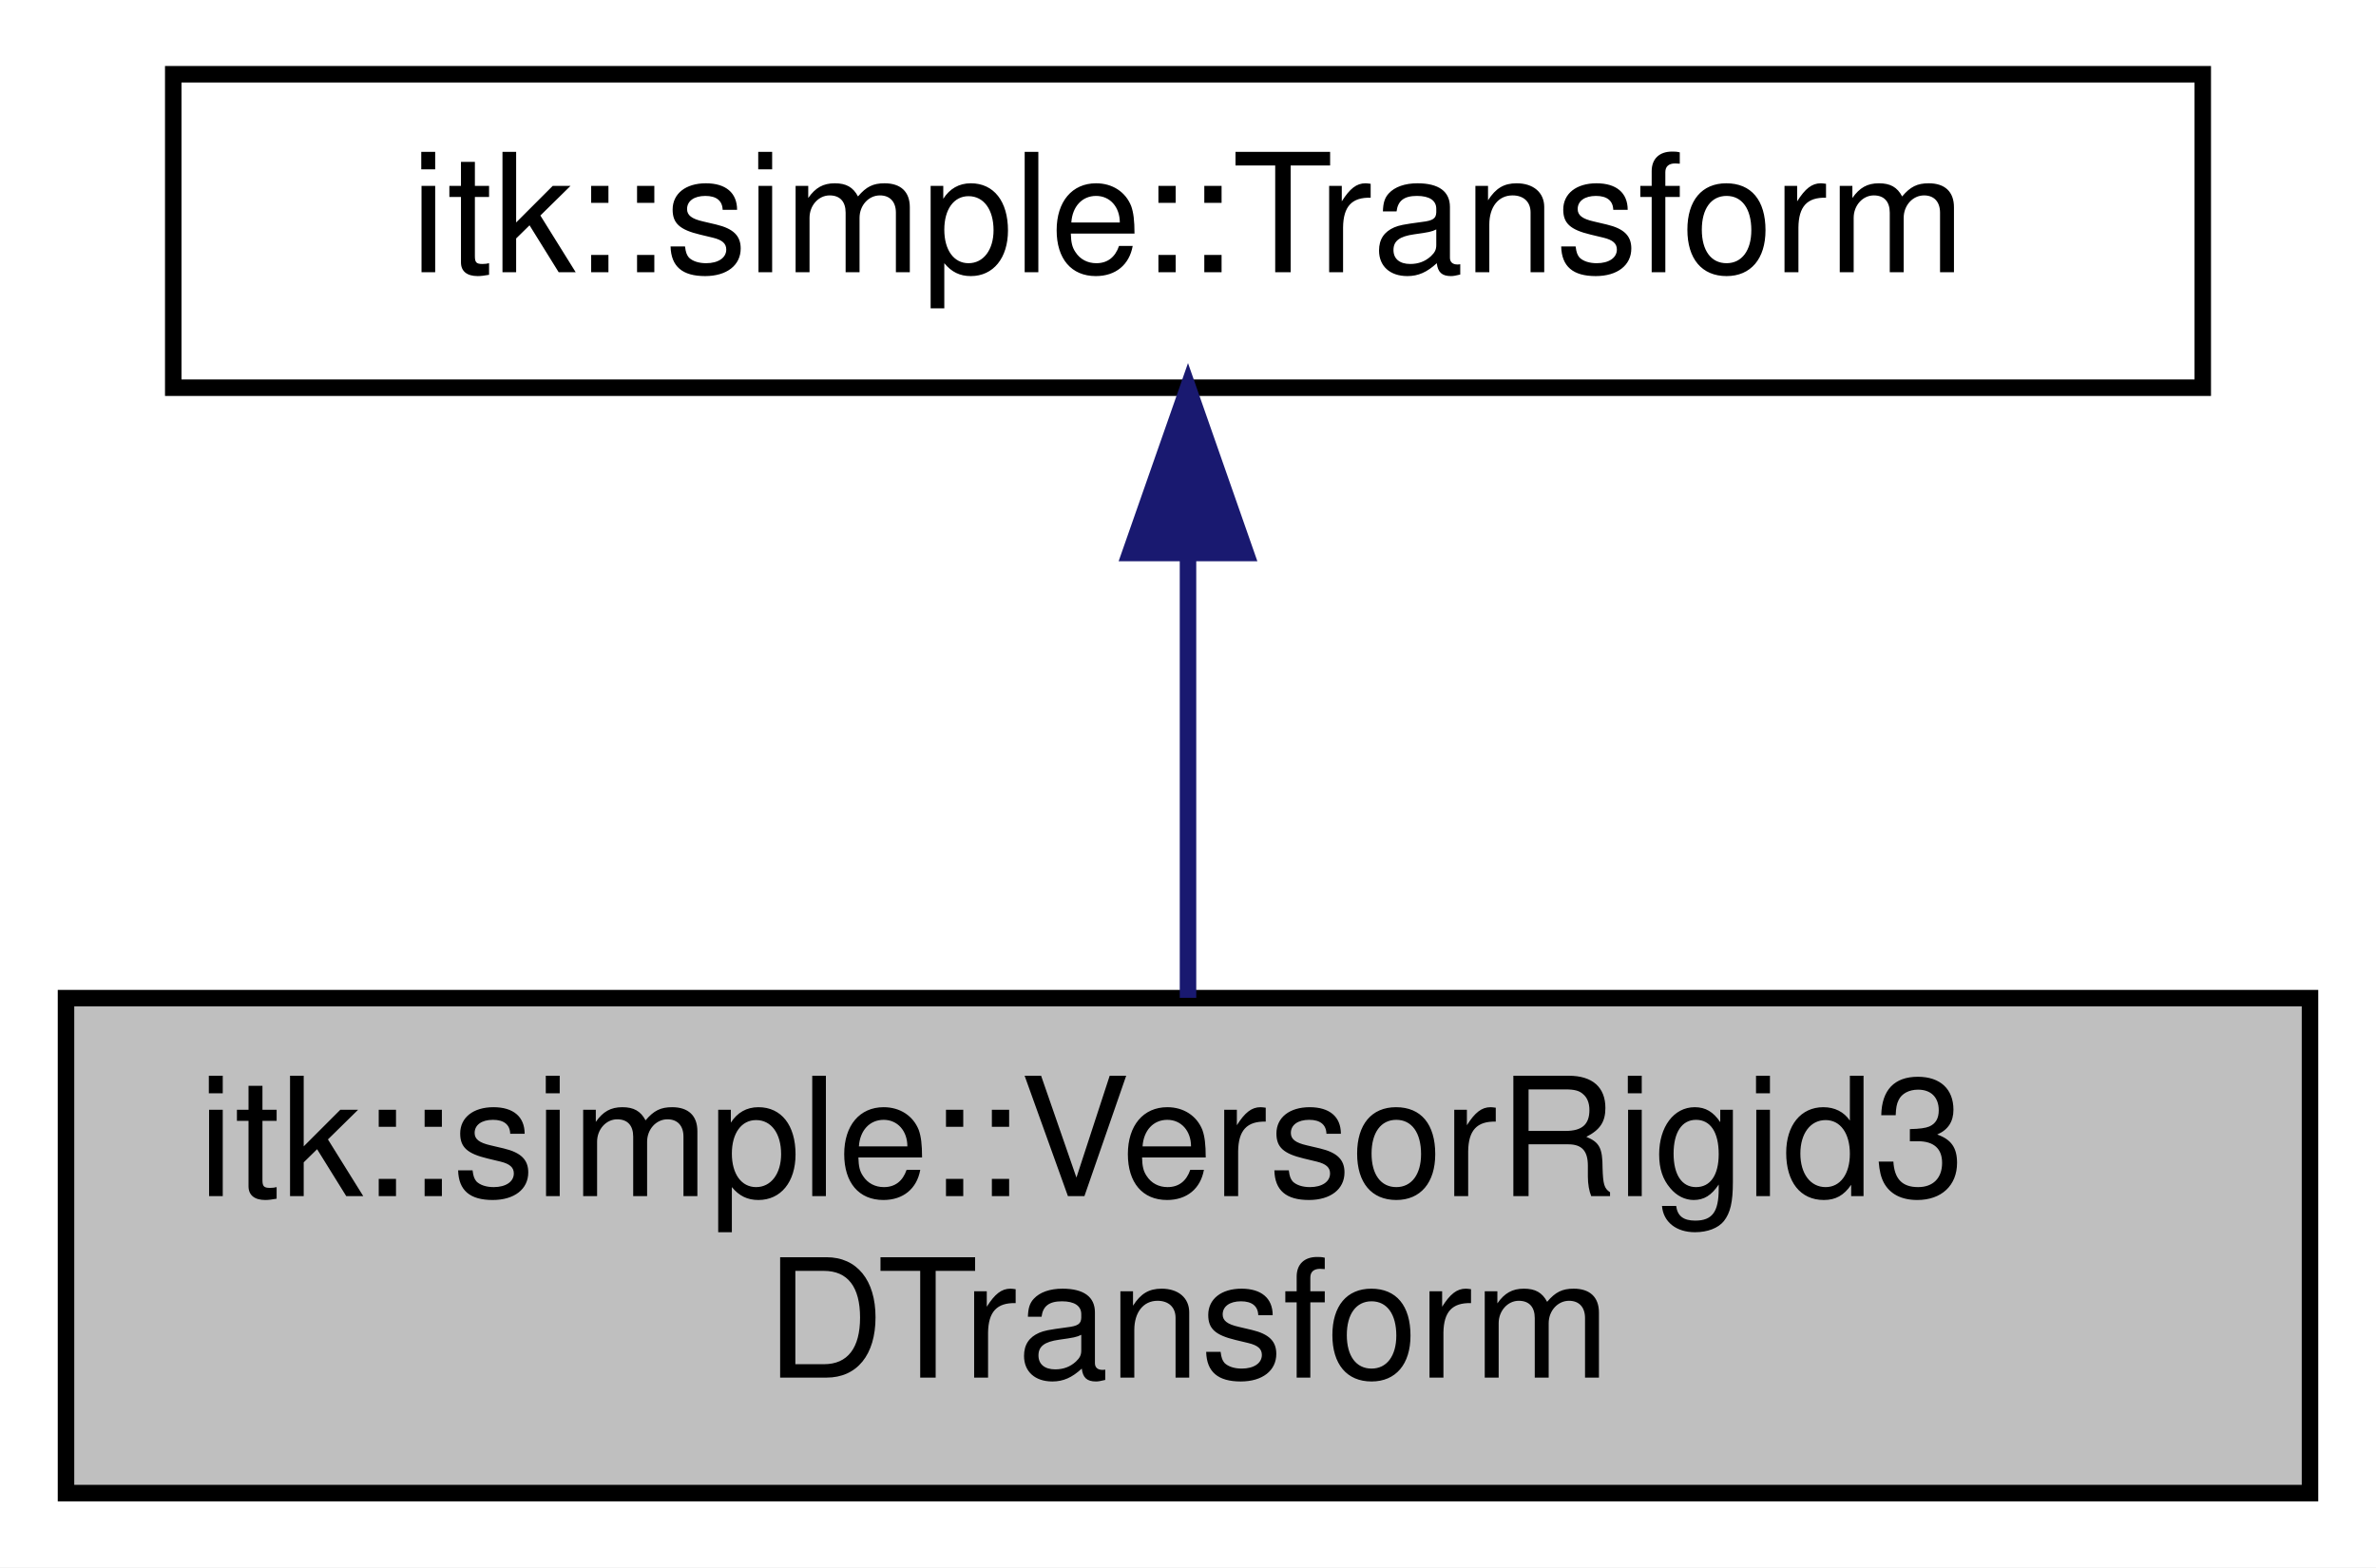
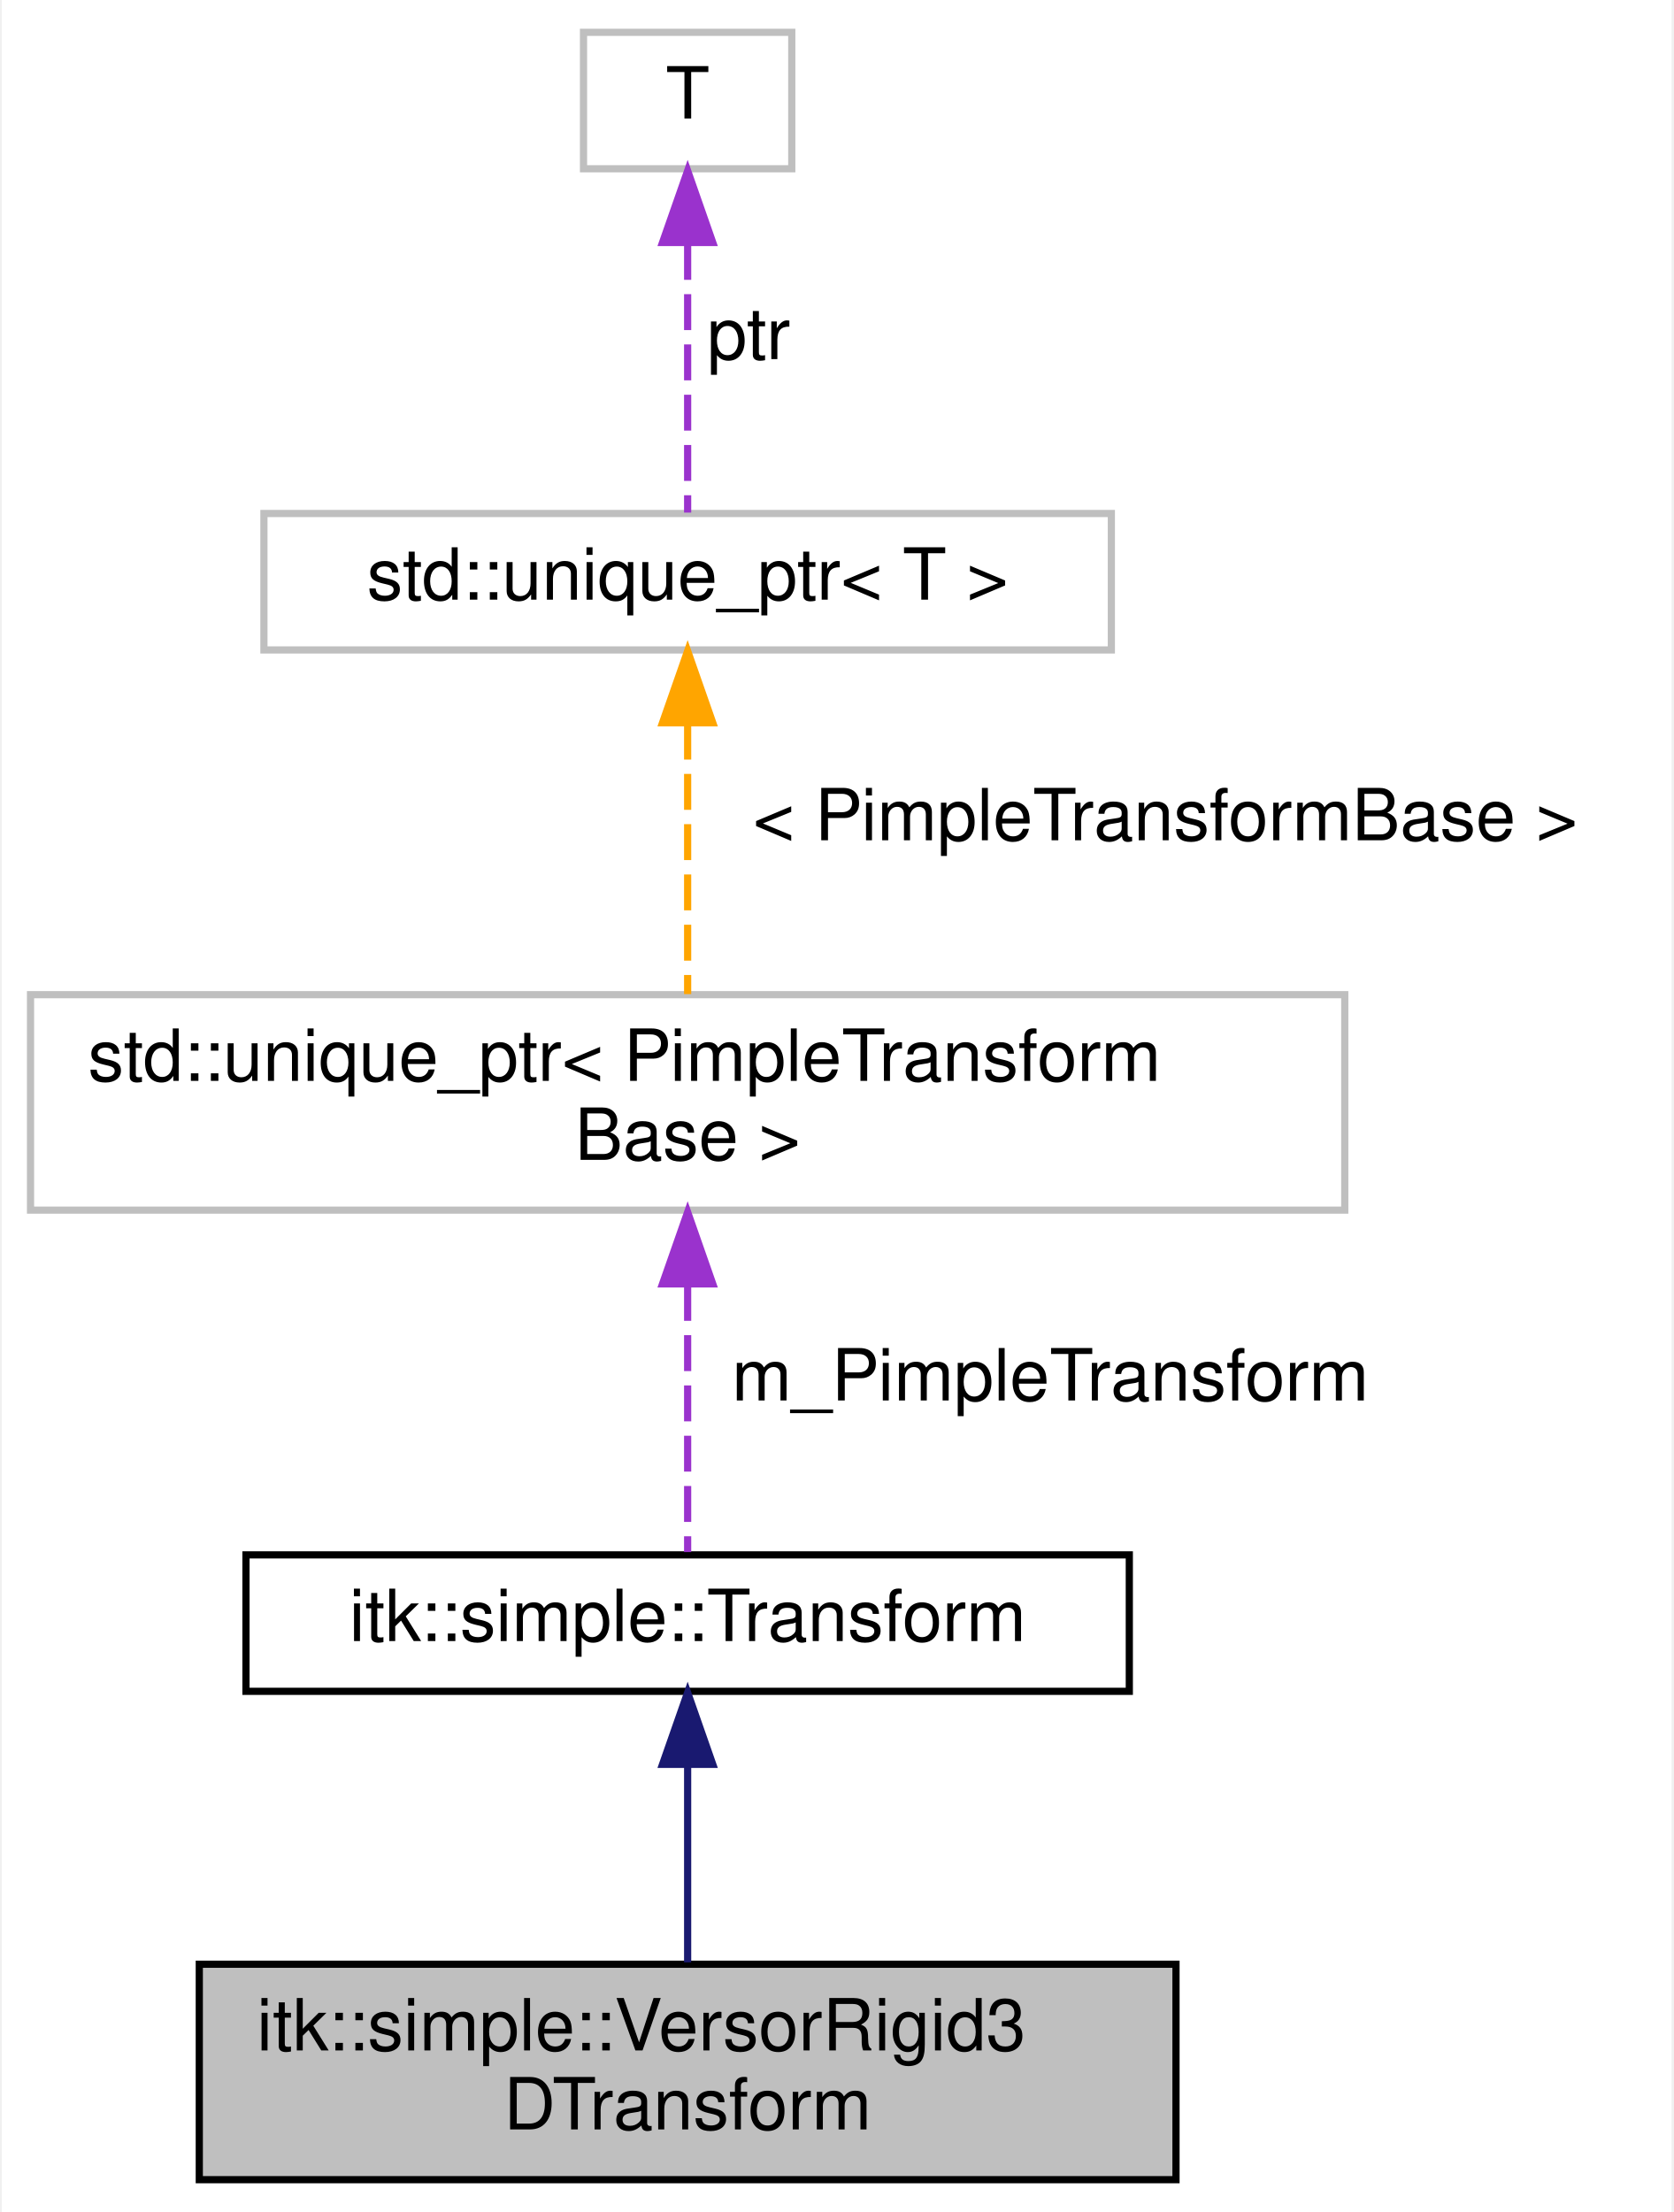
- <svg xmlns="http://www.w3.org/2000/svg" xmlns:xlink="http://www.w3.org/1999/xlink" width="144pt" height="95pt" viewBox="0.00 0.00 144.00 95.00">
-   <g id="graph0" class="graph" transform="scale(1 1) rotate(0) translate(4 91)">
-     <polygon fill="white" stroke="transparent" points="-4,4 -4,-91 140,-91 140,4 -4,4" />
+ <svg xmlns="http://www.w3.org/2000/svg" xmlns:xlink="http://www.w3.org/1999/xlink" width="233pt" height="308pt" viewBox="0.00 0.00 232.50 308.00">
+   <g id="graph0" class="graph" transform="scale(1 1) rotate(0) translate(4 304)">
+     <polygon fill="white" stroke="transparent" points="-4,4 -4,-304 228.5,-304 228.5,4 -4,4" />
    <g id="node1" class="node">
      <g id="a_node1">
        <a xlink:title="A rotation as a versor around a fixed center with translation of a 3D coordinate space.">
-           <polygon fill="#bfbfbf" stroke="black" points="0,-0.5 0,-30.5 136,-30.5 136,-0.5 0,-0.5" />
-           <text text-anchor="start" x="8" y="-18.5" font-family="Helvetica,sans-Serif" font-size="10.00">itk::simple::VersorRigid3</text>
-           <text text-anchor="middle" x="68" y="-7.5" font-family="Helvetica,sans-Serif" font-size="10.00">DTransform</text>
+           <polygon fill="#bfbfbf" stroke="black" points="23.5,-0.5 23.5,-30.5 159.5,-30.5 159.5,-0.5 23.5,-0.5" />
+           <text text-anchor="start" x="31.5" y="-18.5" font-family="Helvetica,sans-Serif" font-size="10.00">itk::simple::VersorRigid3</text>
+           <text text-anchor="middle" x="91.5" y="-7.5" font-family="Helvetica,sans-Serif" font-size="10.00">DTransform</text>
        </a>
      </g>
    </g>
    <g id="node2" class="node">
      <g id="a_node2">
        <a xlink:href="classitk_1_1simple_1_1Transform.html" target="_top" xlink:title="A simplified wrapper around a variety of ITK transforms.">
-           <polygon fill="white" stroke="black" points="6.5,-67.5 6.5,-86.5 129.5,-86.5 129.5,-67.5 6.5,-67.5" />
-           <text text-anchor="middle" x="68" y="-74.5" font-family="Helvetica,sans-Serif" font-size="10.00">itk::simple::Transform</text>
+           <polygon fill="white" stroke="black" points="30,-68.5 30,-87.5 153,-87.5 153,-68.5 30,-68.5" />
+           <text text-anchor="middle" x="91.5" y="-75.5" font-family="Helvetica,sans-Serif" font-size="10.00">itk::simple::Transform</text>
        </a>
      </g>
    </g>
    <g id="edge1" class="edge">
-       <path fill="none" stroke="midnightblue" d="M68,-57.23C68,-48.59 68,-38.5 68,-30.52" />
-       <polygon fill="midnightblue" stroke="midnightblue" points="64.5,-57.48 68,-67.48 71.5,-57.48 64.5,-57.48" />
+       <path fill="none" stroke="midnightblue" d="M91.5,-58.22C91.5,-49.36 91.5,-38.96 91.5,-30.76" />
+       <polygon fill="midnightblue" stroke="midnightblue" points="88,-58.33 91.5,-68.33 95,-58.33 88,-58.33" />
+     </g>
+     <g id="node3" class="node">
+       <g id="a_node3">
+         <a xlink:title=" ">
+           <polygon fill="white" stroke="#bfbfbf" points="0,-135.5 0,-165.5 183,-165.5 183,-135.5 0,-135.5" />
+           <text text-anchor="start" x="8" y="-153.5" font-family="Helvetica,sans-Serif" font-size="10.00">std::unique_ptr&lt; PimpleTransform</text>
+           <text text-anchor="middle" x="91.5" y="-142.5" font-family="Helvetica,sans-Serif" font-size="10.00">Base &gt;</text>
+         </a>
+       </g>
+     </g>
+     <g id="edge2" class="edge">
+       <path fill="none" stroke="#9a32cd" stroke-dasharray="5,2" d="M91.5,-125.09C91.5,-112.21 91.5,-97.2 91.5,-87.89" />
+       <polygon fill="#9a32cd" stroke="#9a32cd" points="88,-125.23 91.5,-135.23 95,-125.23 88,-125.23" />
+       <text text-anchor="middle" x="142" y="-109" font-family="Helvetica,sans-Serif" font-size="10.00"> m_PimpleTransform</text>
+     </g>
+     <g id="node4" class="node">
+       <g id="a_node4">
+         <a xlink:title="STL class.">
+           <polygon fill="white" stroke="#bfbfbf" points="32.5,-213.5 32.5,-232.5 150.5,-232.5 150.5,-213.5 32.5,-213.5" />
+           <text text-anchor="middle" x="91.5" y="-220.5" font-family="Helvetica,sans-Serif" font-size="10.00">std::unique_ptr&lt; T &gt;</text>
+         </a>
+       </g>
+     </g>
+     <g id="edge3" class="edge">
+       <path fill="none" stroke="orange" stroke-dasharray="5,2" d="M91.5,-203.24C91.5,-191.41 91.5,-176.38 91.5,-165.58" />
+       <polygon fill="orange" stroke="orange" points="88,-203.36 91.5,-213.36 95,-203.36 88,-203.36" />
+       <text text-anchor="middle" x="158" y="-187" font-family="Helvetica,sans-Serif" font-size="10.00"> &lt; PimpleTransformBase &gt;</text>
+     </g>
+     <g id="node5" class="node">
+       <g id="a_node5">
+         <a xlink:title=" ">
+           <polygon fill="white" stroke="#bfbfbf" points="77,-280.5 77,-299.5 106,-299.5 106,-280.5 77,-280.5" />
+           <text text-anchor="middle" x="91.5" y="-287.5" font-family="Helvetica,sans-Serif" font-size="10.00">T</text>
+         </a>
+       </g>
+     </g>
+     <g id="edge4" class="edge">
+       <path fill="none" stroke="#9a32cd" stroke-dasharray="5,2" d="M91.5,-270.04C91.5,-257.67 91.5,-242.12 91.5,-232.63" />
+       <polygon fill="#9a32cd" stroke="#9a32cd" points="88,-270.23 91.5,-280.23 95,-270.23 88,-270.23" />
+       <text text-anchor="middle" x="100" y="-254" font-family="Helvetica,sans-Serif" font-size="10.00"> ptr</text>
    </g>
  </g>
</svg>
